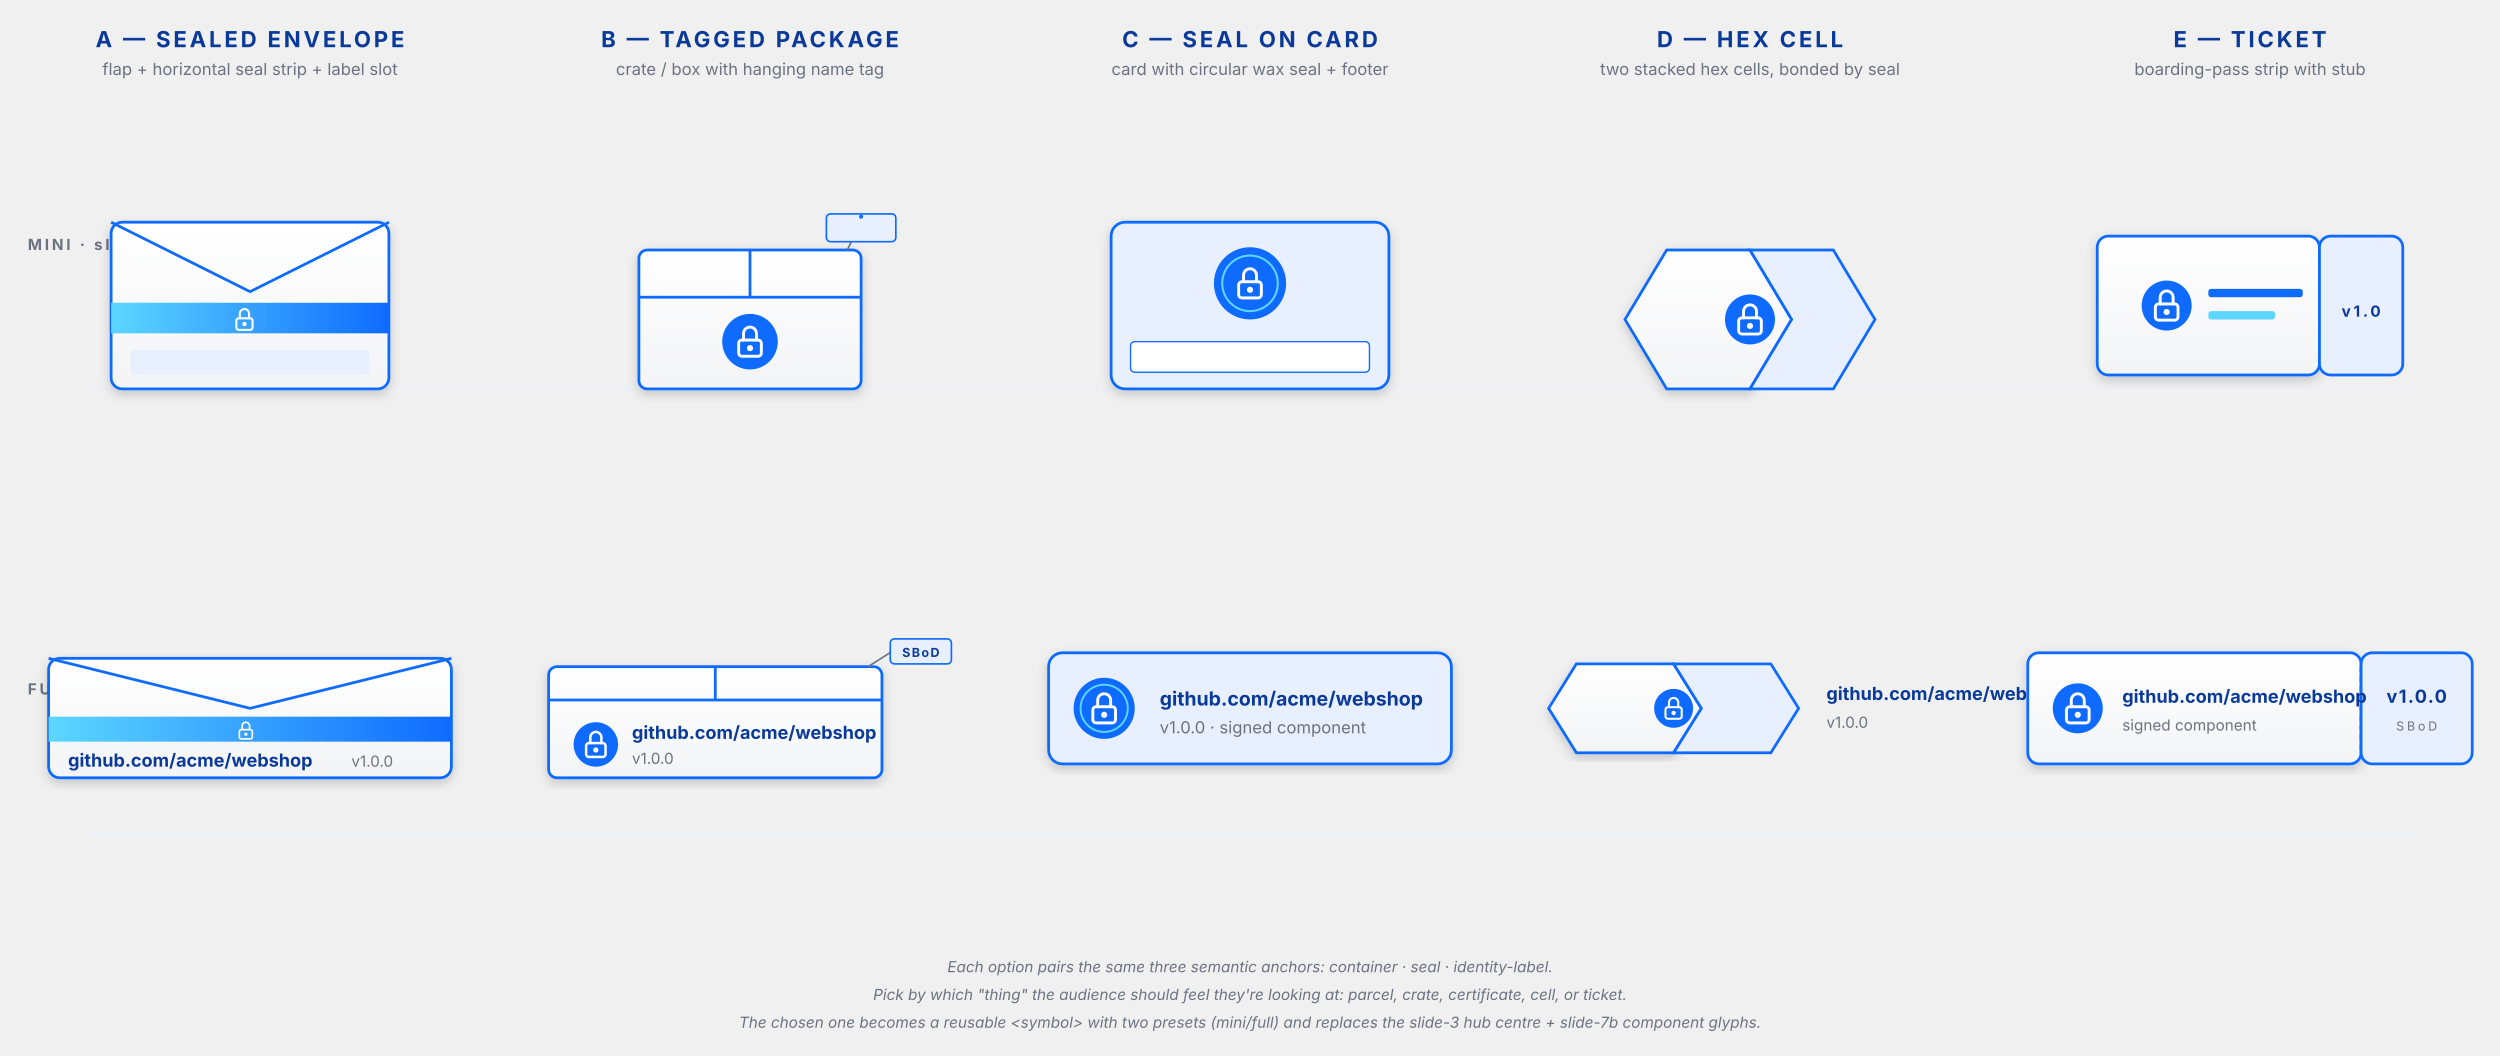
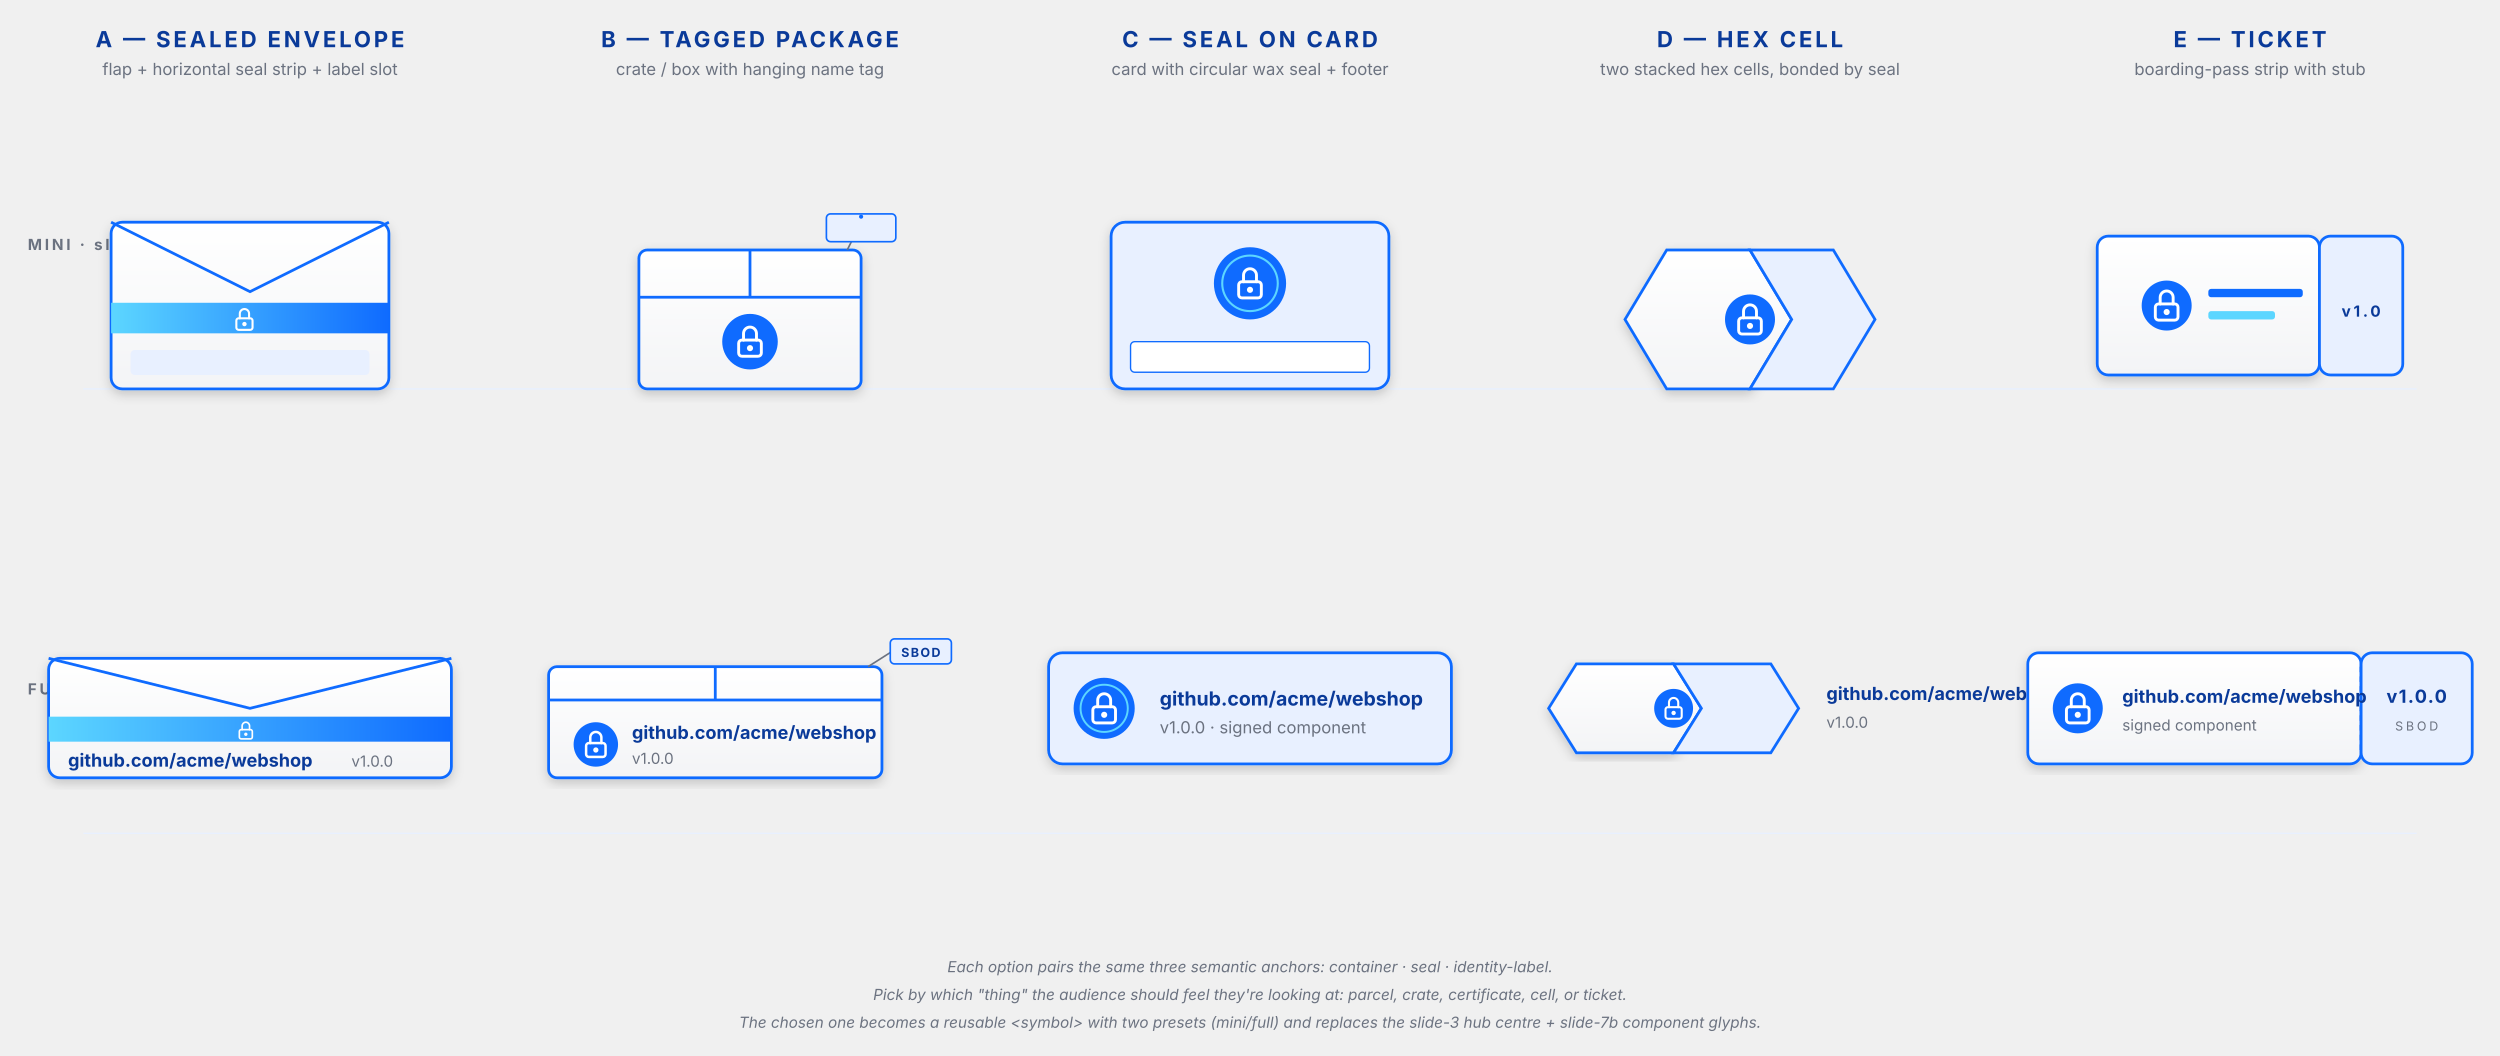
<svg xmlns="http://www.w3.org/2000/svg" viewBox="0 0 1800 760" font-family="Aptos, Inter, sans-serif">
  <defs>
    <linearGradient id="brandFill" x1="0%" y1="0%" x2="100%" y2="0%">
      <stop offset="0%" stop-color="#5cd6ff" />
      <stop offset="100%" stop-color="#0f6bff" />
    </linearGradient>
    <linearGradient id="paperFill" x1="0%" y1="0%" x2="0%" y2="100%">
      <stop offset="0%" stop-color="#ffffff" />
      <stop offset="100%" stop-color="#f3f4f6" />
    </linearGradient>
    <filter id="softShadow" x="-10%" y="-10%" width="120%" height="120%">
      <feGaussianBlur in="SourceAlpha" stdDeviation="4" />
      <feOffset dx="0" dy="3" result="b" />
      <feComponentTransfer>
        <feFuncA type="linear" slope="0.18" />
      </feComponentTransfer>
      <feMerge>
        <feMergeNode />
        <feMergeNode in="SourceGraphic" />
      </feMerge>
    </filter>
    <symbol id="lock" viewBox="0 0 24 24">
      <g fill="none" stroke="currentColor" stroke-width="1.8" stroke-linecap="round" stroke-linejoin="round">
        <path d="M5 13a2 2 0 0 1 2 -2h10a2 2 0 0 1 2 2v6a2 2 0 0 1 -2 2h-10a2 2 0 0 1 -2 -2v-6" />
        <path d="M11 16a1 1 0 1 0 2 0a1 1 0 0 0 -2 0" />
        <path d="M8 11v-4a4 4 0 1 1 8 0v4" />
      </g>
    </symbol>
    <symbol id="sealLock" viewBox="0 0 24 24">
      <g fill="none" stroke="currentColor" stroke-width="1.6">
        <circle cx="12" cy="12" r="10" />
        <path d="M9 12v-2a3 3 0 0 1 6 0v2" stroke-linecap="round" />
        <rect x="8" y="12" width="8" height="6" rx="1.5" />
      </g>
    </symbol>
  </defs>
  <g fill="#0a3a99" font-weight="700" font-size="16" letter-spacing="2" text-anchor="middle">
    <text x="180" y="34">A — SEALED ENVELOPE</text>
    <text x="540" y="34">B — TAGGED PACKAGE</text>
    <text x="900" y="34">C — SEAL ON CARD</text>
    <text x="1260" y="34">D — HEX CELL</text>
    <text x="1620" y="34">E — TICKET</text>
  </g>
  <g fill="#6b7280" font-size="12" text-anchor="middle">
    <text x="180" y="54">flap + horizontal seal strip + label slot</text>
    <text x="540" y="54">crate / box with hanging name tag</text>
    <text x="900" y="54">card with circular wax seal + footer</text>
    <text x="1260" y="54">two stacked hex cells, bonded by seal</text>
    <text x="1620" y="54">boarding-pass strip with stub</text>
  </g>
  <g fill="#6b7280" font-size="11" letter-spacing="2" font-weight="700">
    <text x="20" y="180">MINI · slide 3 hub</text>
    <text x="20" y="500">FULL · slide 7b glyph</text>
  </g>
  <line x1="60" y1="280" x2="1740" y2="280" stroke="#e8f0ff" stroke-width="1" />
  <line x1="60" y1="600" x2="1740" y2="600" stroke="#e8f0ff" stroke-width="1" />
  <g transform="translate(80,140)">
    <rect x="0" y="20" width="200" height="120" rx="8" fill="url(#paperFill)" stroke="#0f6bff" stroke-width="2" filter="url(#softShadow)" />
    <path d="M 0 20 L 100 70 L 200 20" fill="none" stroke="#0f6bff" stroke-width="2" />
    <rect x="0" y="78" width="200" height="22" fill="url(#brandFill)" />
    <use href="#lock" x="86" y="80" width="20" height="20" color="#ffffff" />
    <rect x="14" y="112" width="172" height="18" rx="3" fill="#e8f0ff" />
  </g>
  <g transform="translate(35,460)">
    <rect x="0" y="14" width="290" height="86" rx="8" fill="url(#paperFill)" stroke="#0f6bff" stroke-width="2" filter="url(#softShadow)" />
    <path d="M 0 14 L 145 50 L 290 14" fill="none" stroke="#0f6bff" stroke-width="2" />
    <rect x="0" y="56" width="290" height="18" fill="url(#brandFill)" />
    <use href="#lock" x="134" y="58" width="16" height="16" color="#ffffff" />
    <text x="14" y="92" font-size="13" font-weight="700" fill="#0a3a99">github.com/acme/webshop</text>
    <text x="218" y="92" font-size="11" fill="#6b7280">v1.0.0</text>
  </g>
  <g transform="translate(440,140)">
    <rect x="20" y="40" width="160" height="100" rx="6" fill="url(#paperFill)" stroke="#0f6bff" stroke-width="2" filter="url(#softShadow)" />
    <line x1="20" y1="74" x2="180" y2="74" stroke="#0f6bff" stroke-width="2" />
    <line x1="100" y1="40" x2="100" y2="74" stroke="#0f6bff" stroke-width="2" />
    <circle cx="100" cy="106" r="20" fill="#0f6bff" />
    <use href="#lock" x="86" y="92" width="28" height="28" color="#ffffff" />
    <line x1="170" y1="40" x2="180" y2="20" stroke="#6b7280" stroke-width="1.2" />
    <rect x="155" y="14" width="50" height="20" rx="3" fill="#e8f0ff" stroke="#0f6bff" stroke-width="1.2" />
    <circle cx="180" cy="16" r="1.5" fill="#0f6bff" />
  </g>
  <g transform="translate(395,460)">
    <rect x="0" y="20" width="240" height="80" rx="6" fill="url(#paperFill)" stroke="#0f6bff" stroke-width="2" filter="url(#softShadow)" />
    <line x1="0" y1="44" x2="240" y2="44" stroke="#0f6bff" stroke-width="2" />
    <line x1="120" y1="20" x2="120" y2="44" stroke="#0f6bff" stroke-width="2" />
    <circle cx="34" cy="76" r="16" fill="#0f6bff" />
    <use href="#lock" x="22" y="64" width="24" height="24" color="#ffffff" />
    <text x="60" y="72" font-size="13" font-weight="700" fill="#0a3a99">github.com/acme/webshop</text>
    <text x="60" y="90" font-size="11" fill="#6b7280">v1.0.0</text>
    <line x1="230" y1="20" x2="252" y2="6" stroke="#6b7280" stroke-width="1.2" />
    <rect x="246" y="0" width="44" height="18" rx="3" fill="#e8f0ff" stroke="#0f6bff" stroke-width="1.2" />
-     <text x="268" y="13" text-anchor="middle" font-size="9" font-weight="700" fill="#0a3a99" letter-spacing="1">SBoD</text>
+     <text x="268" y="13" text-anchor="middle" font-size="9" font-weight="700" fill="#0a3a99" letter-spacing="1">SBOD</text>
  </g>
  <g transform="translate(800,140)">
    <rect x="0" y="20" width="200" height="120" rx="10" fill="#e8f0ff" stroke="#0f6bff" stroke-width="2" filter="url(#softShadow)" />
    <circle cx="100" cy="64" r="26" fill="#0f6bff" />
    <circle cx="100" cy="64" r="20" fill="none" stroke="#5cd6ff" stroke-width="1.5" />
    <use href="#lock" x="86" y="50" width="28" height="28" color="#ffffff" />
    <rect x="14" y="106" width="172" height="22" rx="3" fill="#ffffff" stroke="#0f6bff" stroke-width="1" />
  </g>
  <g transform="translate(755,470)">
    <rect x="0" y="0" width="290" height="80" rx="10" fill="#e8f0ff" stroke="#0f6bff" stroke-width="2" filter="url(#softShadow)" />
    <circle cx="40" cy="40" r="22" fill="#0f6bff" />
    <circle cx="40" cy="40" r="17" fill="none" stroke="#5cd6ff" stroke-width="1.4" />
    <use href="#lock" x="26" y="26" width="28" height="28" color="#ffffff" />
    <text x="80" y="38" font-size="14" font-weight="700" fill="#0a3a99">github.com/acme/webshop</text>
    <text x="80" y="58" font-size="12" fill="#6b7280">v1.0.0 · signed component</text>
  </g>
  <g transform="translate(1160,140)">
    <polygon points="40,40 100,40 130,90 100,140 40,140 10,90" fill="url(#paperFill)" stroke="#0f6bff" stroke-width="2" filter="url(#softShadow)" />
    <polygon points="100,40 160,40 190,90 160,140 100,140 130,90" fill="#e8f0ff" stroke="#0f6bff" stroke-width="2" />
    <circle cx="100" cy="90" r="18" fill="#0f6bff" />
    <use href="#lock" x="86" y="76" width="28" height="28" color="#ffffff" />
  </g>
  <g transform="translate(1115,470)">
    <polygon points="20,8 90,8 110,40 90,72 20,72 0,40" fill="url(#paperFill)" stroke="#0f6bff" stroke-width="2" filter="url(#softShadow)" />
    <polygon points="90,8 160,8 180,40 160,72 90,72 110,40" fill="#e8f0ff" stroke="#0f6bff" stroke-width="2" />
    <circle cx="90" cy="40" r="14" fill="#0f6bff" />
    <use href="#lock" x="80" y="30" width="20" height="20" color="#ffffff" />
    <text x="200" y="34" font-size="13" font-weight="700" fill="#0a3a99">github.com/acme/webshop</text>
    <text x="200" y="54" font-size="11" fill="#6b7280">v1.0.0</text>
  </g>
  <g transform="translate(1510,150)">
    <rect x="0" y="20" width="160" height="100" rx="8" fill="url(#paperFill)" stroke="#0f6bff" stroke-width="2" filter="url(#softShadow)" />
    <line x1="160" y1="30" x2="160" y2="110" stroke="#0f6bff" stroke-width="2" stroke-dasharray="4 3" />
    <rect x="160" y="20" width="60" height="100" rx="8" fill="#e8f0ff" stroke="#0f6bff" stroke-width="2" />
    <circle cx="50" cy="70" r="18" fill="#0f6bff" />
    <use href="#lock" x="36" y="56" width="28" height="28" color="#ffffff" />
    <rect x="80" y="58" width="68" height="6" rx="2" fill="#0f6bff" />
    <rect x="80" y="74" width="48" height="6" rx="2" fill="#5cd6ff" />
    <text x="190" y="78" text-anchor="middle" font-size="11" font-weight="700" fill="#0a3a99" letter-spacing="2">v1.0</text>
  </g>
  <g transform="translate(1460,470)">
    <rect x="0" y="0" width="240" height="80" rx="8" fill="url(#paperFill)" stroke="#0f6bff" stroke-width="2" filter="url(#softShadow)" />
    <line x1="240" y1="10" x2="240" y2="70" stroke="#0f6bff" stroke-width="2" stroke-dasharray="4 3" />
    <rect x="240" y="0" width="80" height="80" rx="8" fill="#e8f0ff" stroke="#0f6bff" stroke-width="2" />
    <circle cx="36" cy="40" r="18" fill="#0f6bff" />
    <use href="#lock" x="22" y="26" width="28" height="28" color="#ffffff" />
    <text x="68" y="36" font-size="13" font-weight="700" fill="#0a3a99">github.com/acme/webshop</text>
    <text x="68" y="56" font-size="11" fill="#6b7280">signed component</text>
    <text x="280" y="36" text-anchor="middle" font-size="13" font-weight="700" fill="#0a3a99" letter-spacing="1">v1.0.0</text>
-     <text x="280" y="56" text-anchor="middle" font-size="9" fill="#6b7280" letter-spacing="2">SBoD</text>
+     <text x="280" y="56" text-anchor="middle" font-size="9" fill="#6b7280" letter-spacing="2">SBOD</text>
  </g>
  <g fill="#6b7280" font-size="11" font-style="italic">
    <text x="900" y="700" text-anchor="middle">
      Each option pairs the same three semantic anchors: container · seal · identity-label.
    </text>
    <text x="900" y="720" text-anchor="middle">
      Pick by which "thing" the audience should feel they're looking at: parcel, crate, certificate, cell, or ticket.
    </text>
    <text x="900" y="740" text-anchor="middle">
      The chosen one becomes a reusable &lt;symbol&gt; with two presets (mini/full) and replaces the slide-3 hub centre + slide-7b component glyphs.
    </text>
  </g>
</svg>
